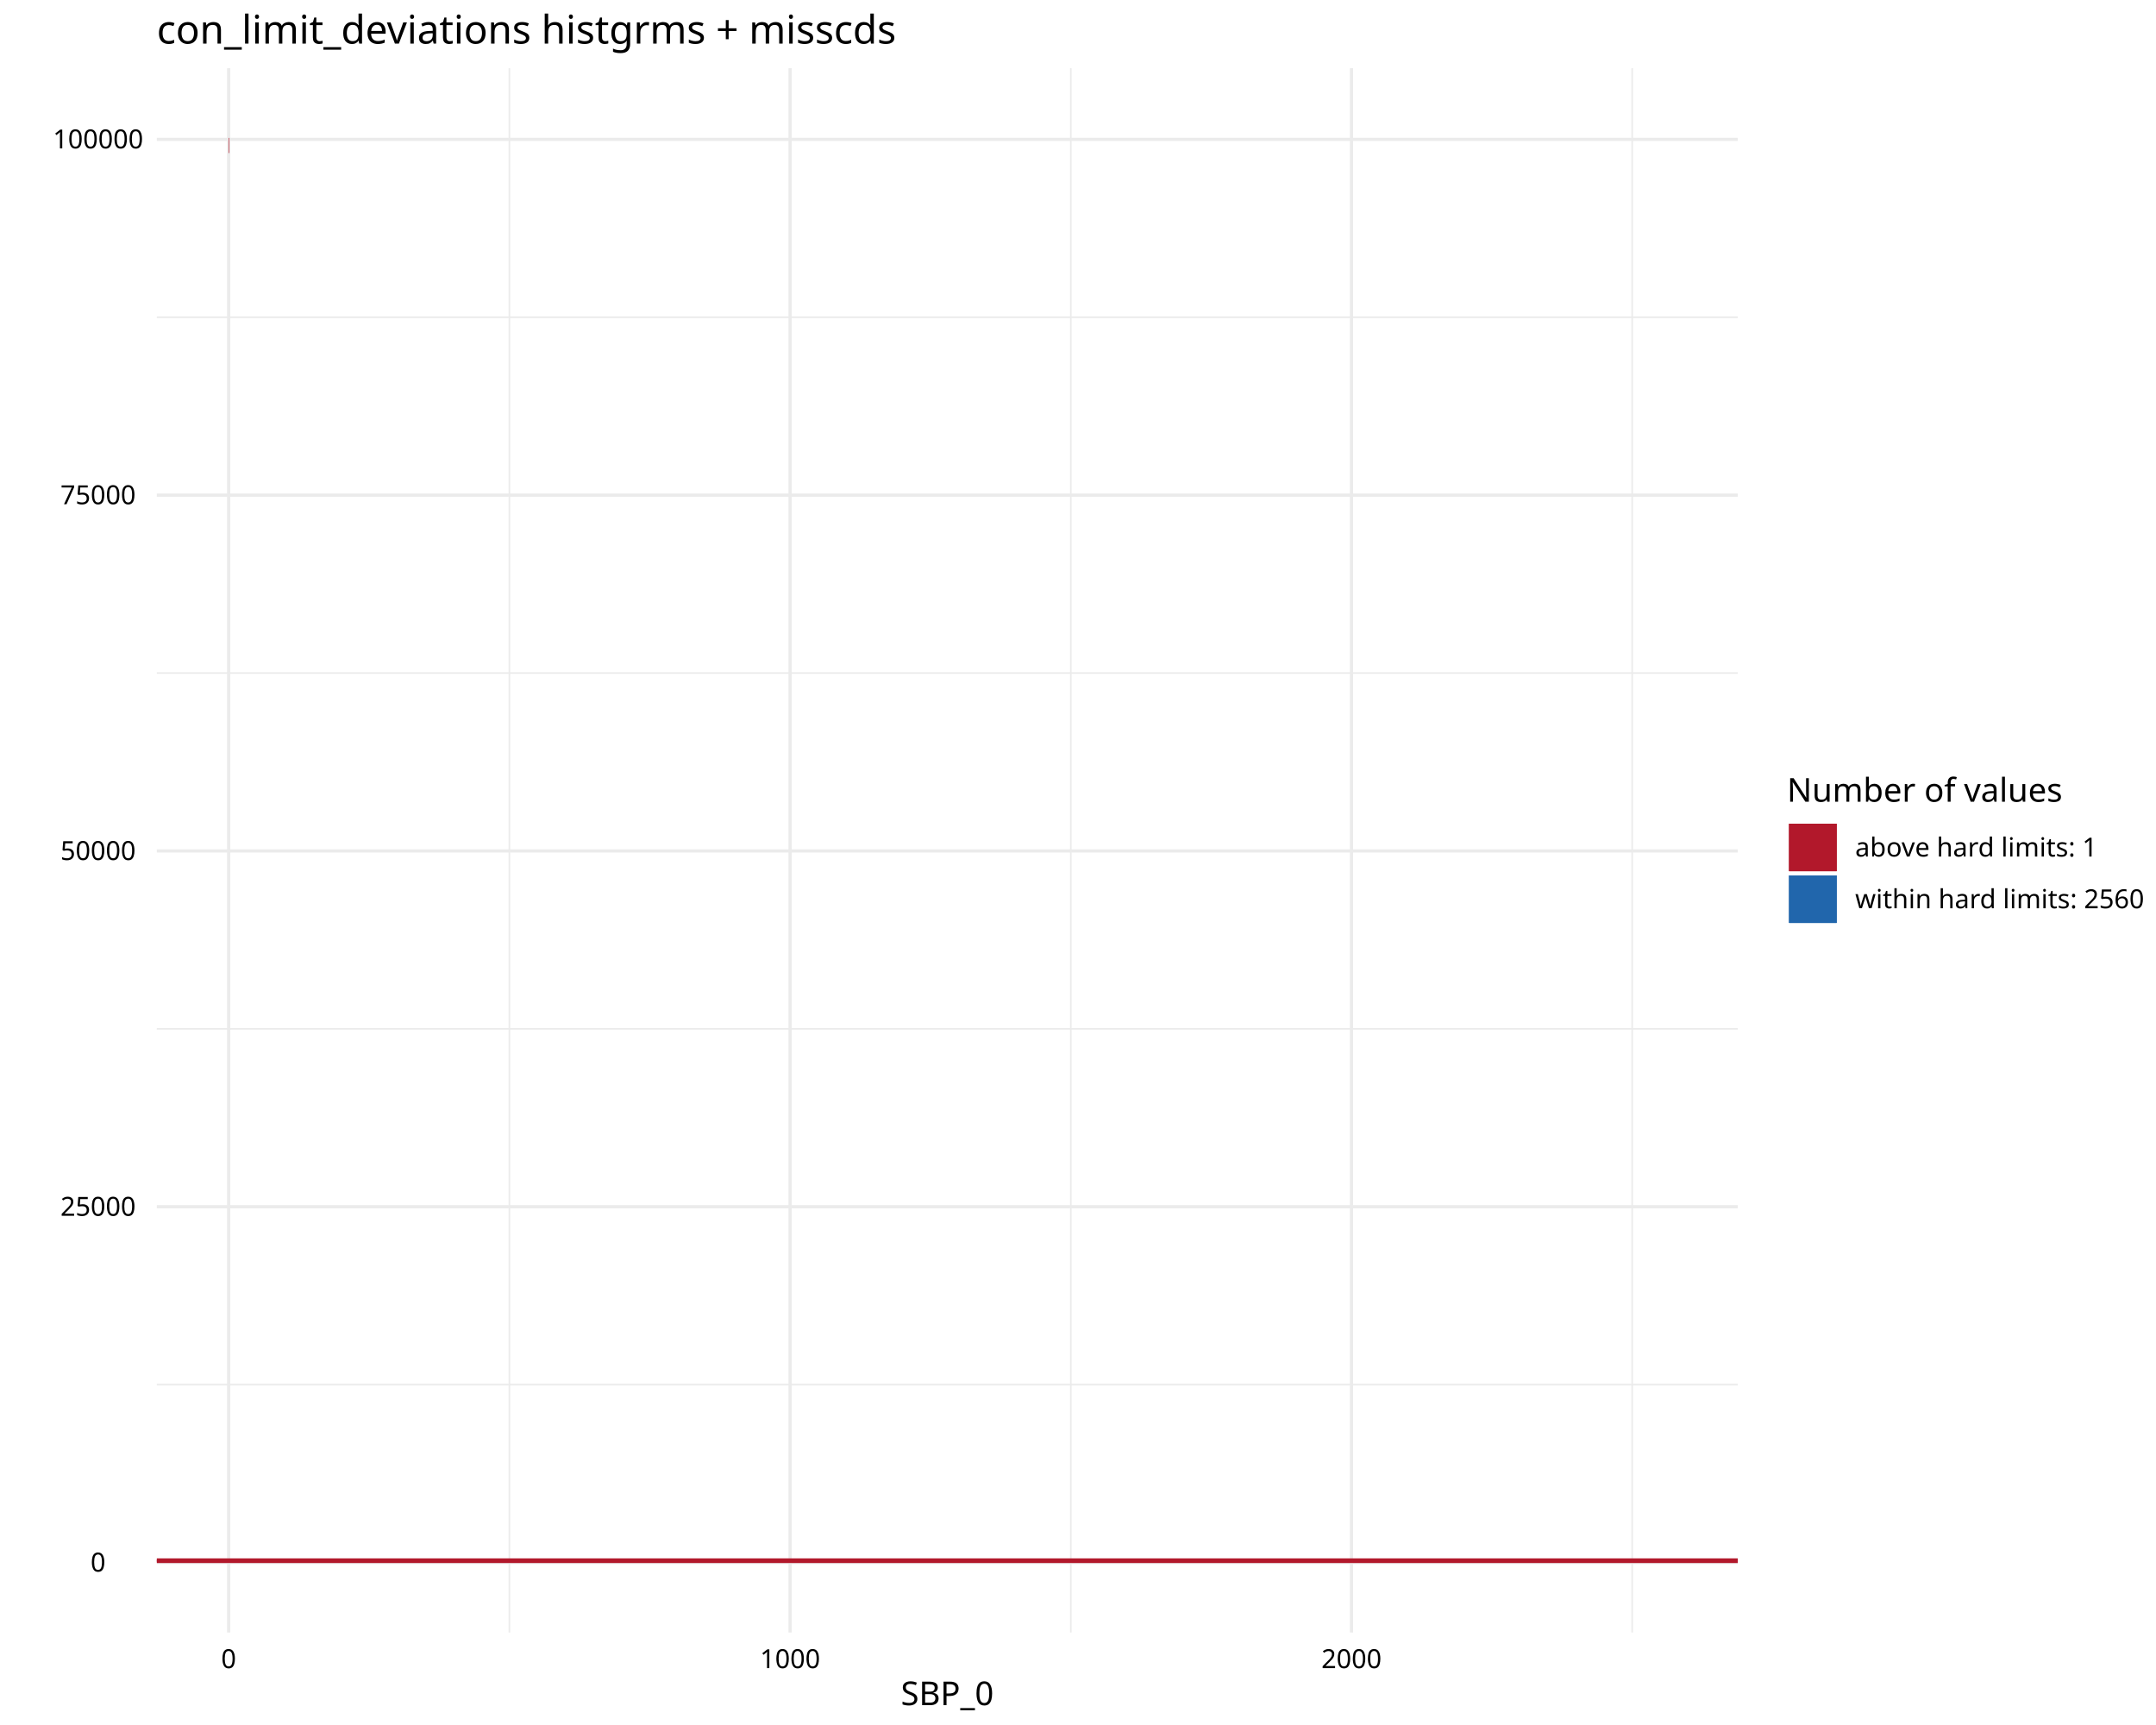
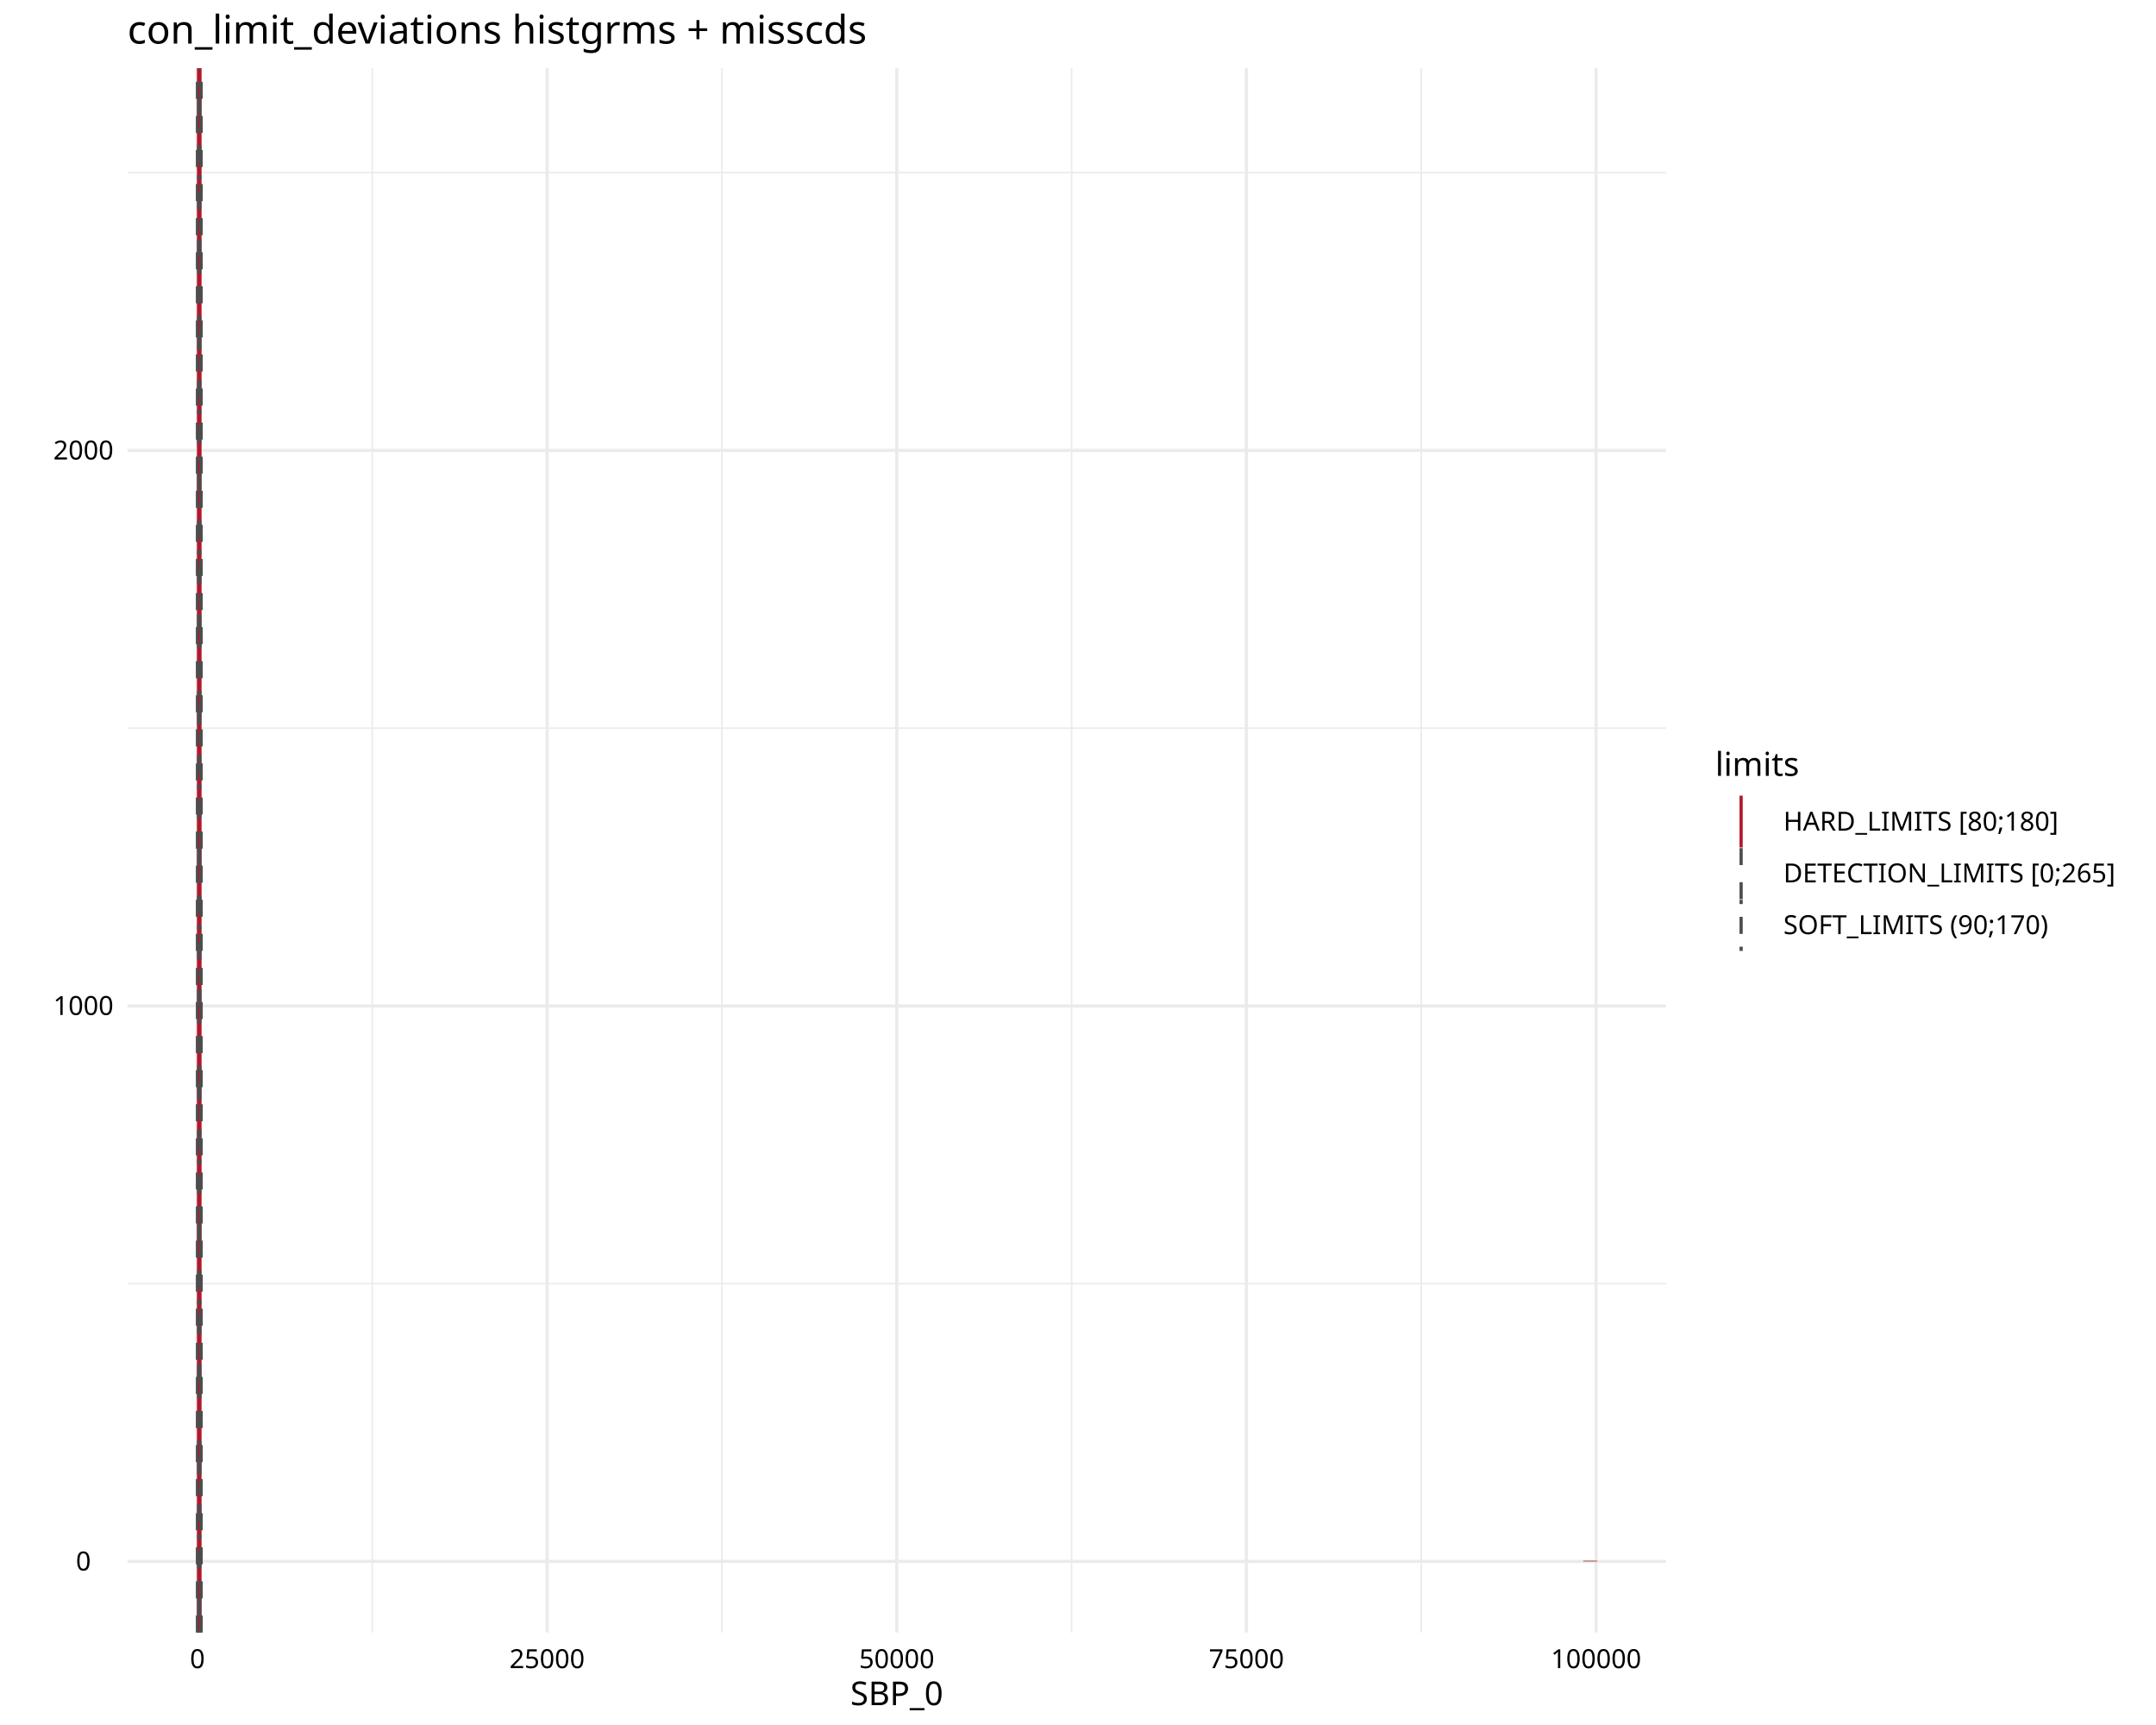
<svg xmlns="http://www.w3.org/2000/svg" class="svglite" data-engine-version="2.0" width="720.00pt" height="576.00pt" viewBox="0 0 720.00 576.00">
  <defs>
    <style type="text/css">
    .svglite line, .svglite polyline, .svglite polygon, .svglite path, .svglite rect, .svglite circle {
      fill: none;
      stroke: #000000;
      stroke-linecap: round;
      stroke-linejoin: round;
      stroke-miterlimit: 10.00;
    }
  </style>
  </defs>
  <rect width="100%" height="100%" style="stroke: none; fill: #FFFFFF;" />
  <defs>
    <clipPath id="cpMC4wMHw3MjAuMDB8MC4wMHw1NzYuMDA=">
      <rect x="0.00" y="0.00" width="720.00" height="576.00" />
    </clipPath>
  </defs>
  <g clip-path="url(#cpMC4wMHw3MjAuMDB8MC4wMHw1NzYuMDA=)">
</g>
  <defs>
-     <clipPath id="cpNTIuMzd8NTgwLjMzfDIyLjc4fDU0NS4xMQ==">
-       <rect x="52.37" y="22.78" width="527.96" height="522.33" />
+     <clipPath id="cpNDIuNTh8NTU2LjM3fDIyLjc4fDU0NS4xMQ==">
+       <rect x="42.58" y="22.78" width="513.79" height="522.33" />
    </clipPath>
  </defs>
-   <g clip-path="url(#cpNTIuMzd8NTgwLjMzfDIyLjc4fDU0NS4xMQ==)">
-     <polyline points="52.37,462.35 580.33,462.35 " style="stroke-width: 0.53; stroke: #EBEBEB; stroke-linecap: butt;" />
-     <polyline points="52.37,343.54 580.33,343.54 " style="stroke-width: 0.53; stroke: #EBEBEB; stroke-linecap: butt;" />
-     <polyline points="52.37,224.73 580.33,224.73 " style="stroke-width: 0.53; stroke: #EBEBEB; stroke-linecap: butt;" />
-     <polyline points="52.37,105.93 580.33,105.93 " style="stroke-width: 0.53; stroke: #EBEBEB; stroke-linecap: butt;" />
-     <polyline points="170.11,545.11 170.11,22.78 " style="stroke-width: 0.53; stroke: #EBEBEB; stroke-linecap: butt;" />
-     <polyline points="357.60,545.11 357.60,22.78 " style="stroke-width: 0.53; stroke: #EBEBEB; stroke-linecap: butt;" />
-     <polyline points="545.08,545.11 545.08,22.78 " style="stroke-width: 0.53; stroke: #EBEBEB; stroke-linecap: butt;" />
-     <polyline points="52.37,521.75 580.33,521.75 " style="stroke-width: 1.07; stroke: #EBEBEB; stroke-linecap: butt;" />
-     <polyline points="52.37,402.94 580.33,402.94 " style="stroke-width: 1.07; stroke: #EBEBEB; stroke-linecap: butt;" />
-     <polyline points="52.37,284.14 580.33,284.14 " style="stroke-width: 1.07; stroke: #EBEBEB; stroke-linecap: butt;" />
-     <polyline points="52.37,165.33 580.33,165.33 " style="stroke-width: 1.07; stroke: #EBEBEB; stroke-linecap: butt;" />
-     <polyline points="52.37,46.53 580.33,46.53 " style="stroke-width: 1.07; stroke: #EBEBEB; stroke-linecap: butt;" />
-     <polyline points="76.37,545.11 76.37,22.78 " style="stroke-width: 1.07; stroke: #EBEBEB; stroke-linecap: butt;" />
-     <polyline points="263.86,545.11 263.86,22.78 " style="stroke-width: 1.07; stroke: #EBEBEB; stroke-linecap: butt;" />
-     <polyline points="451.34,545.11 451.34,22.78 " style="stroke-width: 1.07; stroke: #EBEBEB; stroke-linecap: butt;" />
-     <rect x="76.37" y="520.90" width="479.96" height="0.48" style="stroke-width: 1.07; stroke: none; stroke-linecap: butt; stroke-linejoin: miter; fill: #2166AC;" />
-     <rect x="76.37" y="515.84" width="0.00" height="5.05" style="stroke-width: 1.07; stroke: none; stroke-linecap: butt; stroke-linejoin: miter; fill: #B2182B;" />
-     <rect x="76.37" y="510.79" width="0.00" height="5.05" style="stroke-width: 1.07; stroke: none; stroke-linecap: butt; stroke-linejoin: miter; fill: #B2182B;" />
-     <rect x="76.37" y="505.74" width="0.00" height="5.05" style="stroke-width: 1.07; stroke: none; stroke-linecap: butt; stroke-linejoin: miter; fill: #B2182B;" />
-     <rect x="76.37" y="500.69" width="0.00" height="5.05" style="stroke-width: 1.07; stroke: none; stroke-linecap: butt; stroke-linejoin: miter; fill: #B2182B;" />
-     <rect x="76.37" y="495.64" width="0.00" height="5.05" style="stroke-width: 1.07; stroke: none; stroke-linecap: butt; stroke-linejoin: miter; fill: #B2182B;" />
-     <rect x="76.37" y="490.59" width="0.00" height="5.05" style="stroke-width: 1.07; stroke: none; stroke-linecap: butt; stroke-linejoin: miter; fill: #B2182B;" />
-     <rect x="76.37" y="485.53" width="0.00" height="5.05" style="stroke-width: 1.07; stroke: none; stroke-linecap: butt; stroke-linejoin: miter; fill: #B2182B;" />
-     <rect x="76.37" y="480.48" width="0.00" height="5.05" style="stroke-width: 1.07; stroke: none; stroke-linecap: butt; stroke-linejoin: miter; fill: #B2182B;" />
-     <rect x="76.37" y="475.43" width="0.00" height="5.05" style="stroke-width: 1.07; stroke: none; stroke-linecap: butt; stroke-linejoin: miter; fill: #B2182B;" />
-     <rect x="76.37" y="470.38" width="0.00" height="5.05" style="stroke-width: 1.07; stroke: none; stroke-linecap: butt; stroke-linejoin: miter; fill: #B2182B;" />
-     <rect x="76.37" y="465.33" width="0.00" height="5.05" style="stroke-width: 1.07; stroke: none; stroke-linecap: butt; stroke-linejoin: miter; fill: #B2182B;" />
-     <rect x="76.37" y="460.28" width="0.00" height="5.05" style="stroke-width: 1.07; stroke: none; stroke-linecap: butt; stroke-linejoin: miter; fill: #B2182B;" />
-     <rect x="76.37" y="455.23" width="0.00" height="5.05" style="stroke-width: 1.07; stroke: none; stroke-linecap: butt; stroke-linejoin: miter; fill: #B2182B;" />
-     <rect x="76.37" y="450.17" width="0.00" height="5.05" style="stroke-width: 1.07; stroke: none; stroke-linecap: butt; stroke-linejoin: miter; fill: #B2182B;" />
-     <rect x="76.37" y="445.12" width="0.00" height="5.05" style="stroke-width: 1.07; stroke: none; stroke-linecap: butt; stroke-linejoin: miter; fill: #B2182B;" />
-     <rect x="76.37" y="440.07" width="0.00" height="5.05" style="stroke-width: 1.07; stroke: none; stroke-linecap: butt; stroke-linejoin: miter; fill: #B2182B;" />
-     <rect x="76.37" y="435.02" width="0.00" height="5.05" style="stroke-width: 1.07; stroke: none; stroke-linecap: butt; stroke-linejoin: miter; fill: #B2182B;" />
-     <rect x="76.37" y="429.97" width="0.00" height="5.05" style="stroke-width: 1.07; stroke: none; stroke-linecap: butt; stroke-linejoin: miter; fill: #B2182B;" />
-     <rect x="76.37" y="424.92" width="0.00" height="5.05" style="stroke-width: 1.07; stroke: none; stroke-linecap: butt; stroke-linejoin: miter; fill: #B2182B;" />
-     <rect x="76.37" y="419.86" width="0.00" height="5.05" style="stroke-width: 1.07; stroke: none; stroke-linecap: butt; stroke-linejoin: miter; fill: #B2182B;" />
-     <rect x="76.37" y="414.81" width="0.00" height="5.05" style="stroke-width: 1.07; stroke: none; stroke-linecap: butt; stroke-linejoin: miter; fill: #B2182B;" />
-     <rect x="76.37" y="409.76" width="0.00" height="5.05" style="stroke-width: 1.07; stroke: none; stroke-linecap: butt; stroke-linejoin: miter; fill: #B2182B;" />
-     <rect x="76.37" y="404.71" width="0.00" height="5.05" style="stroke-width: 1.07; stroke: none; stroke-linecap: butt; stroke-linejoin: miter; fill: #B2182B;" />
-     <rect x="76.37" y="399.66" width="0.00" height="5.05" style="stroke-width: 1.07; stroke: none; stroke-linecap: butt; stroke-linejoin: miter; fill: #B2182B;" />
-     <rect x="76.37" y="394.61" width="0.00" height="5.05" style="stroke-width: 1.07; stroke: none; stroke-linecap: butt; stroke-linejoin: miter; fill: #B2182B;" />
-     <rect x="76.37" y="389.56" width="0.00" height="5.05" style="stroke-width: 1.07; stroke: none; stroke-linecap: butt; stroke-linejoin: miter; fill: #B2182B;" />
-     <rect x="76.37" y="384.50" width="0.00" height="5.05" style="stroke-width: 1.07; stroke: none; stroke-linecap: butt; stroke-linejoin: miter; fill: #B2182B;" />
-     <rect x="76.37" y="379.45" width="0.00" height="5.05" style="stroke-width: 1.07; stroke: none; stroke-linecap: butt; stroke-linejoin: miter; fill: #B2182B;" />
-     <rect x="76.37" y="374.40" width="0.00" height="5.05" style="stroke-width: 1.07; stroke: none; stroke-linecap: butt; stroke-linejoin: miter; fill: #B2182B;" />
-     <rect x="76.37" y="369.35" width="0.00" height="5.05" style="stroke-width: 1.07; stroke: none; stroke-linecap: butt; stroke-linejoin: miter; fill: #B2182B;" />
-     <rect x="76.37" y="364.30" width="0.00" height="5.05" style="stroke-width: 1.07; stroke: none; stroke-linecap: butt; stroke-linejoin: miter; fill: #B2182B;" />
-     <rect x="76.37" y="359.25" width="0.00" height="5.05" style="stroke-width: 1.07; stroke: none; stroke-linecap: butt; stroke-linejoin: miter; fill: #B2182B;" />
-     <rect x="76.37" y="354.19" width="0.00" height="5.05" style="stroke-width: 1.07; stroke: none; stroke-linecap: butt; stroke-linejoin: miter; fill: #B2182B;" />
-     <rect x="76.37" y="349.14" width="0.00" height="5.05" style="stroke-width: 1.07; stroke: none; stroke-linecap: butt; stroke-linejoin: miter; fill: #B2182B;" />
-     <rect x="76.37" y="344.09" width="0.00" height="5.05" style="stroke-width: 1.07; stroke: none; stroke-linecap: butt; stroke-linejoin: miter; fill: #B2182B;" />
-     <rect x="76.37" y="339.04" width="0.00" height="5.05" style="stroke-width: 1.07; stroke: none; stroke-linecap: butt; stroke-linejoin: miter; fill: #B2182B;" />
-     <rect x="76.37" y="333.99" width="0.00" height="5.05" style="stroke-width: 1.07; stroke: none; stroke-linecap: butt; stroke-linejoin: miter; fill: #B2182B;" />
-     <rect x="76.37" y="328.94" width="0.00" height="5.05" style="stroke-width: 1.07; stroke: none; stroke-linecap: butt; stroke-linejoin: miter; fill: #B2182B;" />
-     <rect x="76.37" y="323.89" width="0.00" height="5.05" style="stroke-width: 1.07; stroke: none; stroke-linecap: butt; stroke-linejoin: miter; fill: #B2182B;" />
-     <rect x="76.37" y="318.83" width="0.00" height="5.05" style="stroke-width: 1.07; stroke: none; stroke-linecap: butt; stroke-linejoin: miter; fill: #B2182B;" />
-     <rect x="76.37" y="313.78" width="0.00" height="5.05" style="stroke-width: 1.07; stroke: none; stroke-linecap: butt; stroke-linejoin: miter; fill: #B2182B;" />
-     <rect x="76.37" y="308.73" width="0.00" height="5.05" style="stroke-width: 1.07; stroke: none; stroke-linecap: butt; stroke-linejoin: miter; fill: #B2182B;" />
-     <rect x="76.37" y="303.68" width="0.00" height="5.05" style="stroke-width: 1.07; stroke: none; stroke-linecap: butt; stroke-linejoin: miter; fill: #B2182B;" />
-     <rect x="76.37" y="298.63" width="0.00" height="5.05" style="stroke-width: 1.07; stroke: none; stroke-linecap: butt; stroke-linejoin: miter; fill: #B2182B;" />
-     <rect x="76.37" y="293.58" width="0.00" height="5.05" style="stroke-width: 1.07; stroke: none; stroke-linecap: butt; stroke-linejoin: miter; fill: #B2182B;" />
-     <rect x="76.37" y="288.52" width="0.00" height="5.05" style="stroke-width: 1.07; stroke: none; stroke-linecap: butt; stroke-linejoin: miter; fill: #B2182B;" />
-     <rect x="76.37" y="283.47" width="0.00" height="5.05" style="stroke-width: 1.07; stroke: none; stroke-linecap: butt; stroke-linejoin: miter; fill: #B2182B;" />
-     <rect x="76.37" y="278.42" width="0.00" height="5.05" style="stroke-width: 1.07; stroke: none; stroke-linecap: butt; stroke-linejoin: miter; fill: #B2182B;" />
-     <rect x="76.37" y="273.37" width="0.00" height="5.05" style="stroke-width: 1.07; stroke: none; stroke-linecap: butt; stroke-linejoin: miter; fill: #B2182B;" />
-     <rect x="76.37" y="268.32" width="0.00" height="5.05" style="stroke-width: 1.07; stroke: none; stroke-linecap: butt; stroke-linejoin: miter; fill: #B2182B;" />
-     <rect x="76.37" y="263.27" width="0.00" height="5.05" style="stroke-width: 1.07; stroke: none; stroke-linecap: butt; stroke-linejoin: miter; fill: #B2182B;" />
-     <rect x="76.37" y="258.22" width="0.00" height="5.05" style="stroke-width: 1.07; stroke: none; stroke-linecap: butt; stroke-linejoin: miter; fill: #B2182B;" />
-     <rect x="76.37" y="253.16" width="0.00" height="5.05" style="stroke-width: 1.07; stroke: none; stroke-linecap: butt; stroke-linejoin: miter; fill: #B2182B;" />
-     <rect x="76.37" y="248.11" width="0.00" height="5.05" style="stroke-width: 1.07; stroke: none; stroke-linecap: butt; stroke-linejoin: miter; fill: #B2182B;" />
-     <rect x="76.37" y="243.06" width="0.00" height="5.05" style="stroke-width: 1.07; stroke: none; stroke-linecap: butt; stroke-linejoin: miter; fill: #B2182B;" />
-     <rect x="76.37" y="238.01" width="0.00" height="5.05" style="stroke-width: 1.07; stroke: none; stroke-linecap: butt; stroke-linejoin: miter; fill: #B2182B;" />
-     <rect x="76.37" y="232.96" width="0.00" height="5.05" style="stroke-width: 1.07; stroke: none; stroke-linecap: butt; stroke-linejoin: miter; fill: #B2182B;" />
-     <rect x="76.37" y="227.91" width="0.00" height="5.05" style="stroke-width: 1.07; stroke: none; stroke-linecap: butt; stroke-linejoin: miter; fill: #B2182B;" />
-     <rect x="76.37" y="222.85" width="0.00" height="5.05" style="stroke-width: 1.07; stroke: none; stroke-linecap: butt; stroke-linejoin: miter; fill: #B2182B;" />
-     <rect x="76.37" y="217.80" width="0.00" height="5.05" style="stroke-width: 1.07; stroke: none; stroke-linecap: butt; stroke-linejoin: miter; fill: #B2182B;" />
-     <rect x="76.37" y="212.75" width="0.00" height="5.05" style="stroke-width: 1.07; stroke: none; stroke-linecap: butt; stroke-linejoin: miter; fill: #B2182B;" />
-     <rect x="76.37" y="207.70" width="0.00" height="5.05" style="stroke-width: 1.07; stroke: none; stroke-linecap: butt; stroke-linejoin: miter; fill: #B2182B;" />
-     <rect x="76.37" y="202.65" width="0.00" height="5.05" style="stroke-width: 1.07; stroke: none; stroke-linecap: butt; stroke-linejoin: miter; fill: #B2182B;" />
-     <rect x="76.37" y="197.60" width="0.00" height="5.05" style="stroke-width: 1.07; stroke: none; stroke-linecap: butt; stroke-linejoin: miter; fill: #B2182B;" />
-     <rect x="76.37" y="192.55" width="0.00" height="5.05" style="stroke-width: 1.07; stroke: none; stroke-linecap: butt; stroke-linejoin: miter; fill: #B2182B;" />
-     <rect x="76.37" y="187.49" width="0.00" height="5.05" style="stroke-width: 1.07; stroke: none; stroke-linecap: butt; stroke-linejoin: miter; fill: #B2182B;" />
-     <rect x="76.37" y="182.44" width="0.00" height="5.05" style="stroke-width: 1.07; stroke: none; stroke-linecap: butt; stroke-linejoin: miter; fill: #B2182B;" />
-     <rect x="76.37" y="177.39" width="0.00" height="5.05" style="stroke-width: 1.07; stroke: none; stroke-linecap: butt; stroke-linejoin: miter; fill: #B2182B;" />
-     <rect x="76.37" y="172.34" width="0.00" height="5.05" style="stroke-width: 1.07; stroke: none; stroke-linecap: butt; stroke-linejoin: miter; fill: #B2182B;" />
-     <rect x="76.37" y="167.29" width="0.00" height="5.05" style="stroke-width: 1.07; stroke: none; stroke-linecap: butt; stroke-linejoin: miter; fill: #B2182B;" />
-     <rect x="76.37" y="162.24" width="0.00" height="5.05" style="stroke-width: 1.07; stroke: none; stroke-linecap: butt; stroke-linejoin: miter; fill: #B2182B;" />
-     <rect x="76.37" y="157.18" width="0.00" height="5.05" style="stroke-width: 1.07; stroke: none; stroke-linecap: butt; stroke-linejoin: miter; fill: #B2182B;" />
-     <rect x="76.37" y="152.13" width="0.00" height="5.05" style="stroke-width: 1.07; stroke: none; stroke-linecap: butt; stroke-linejoin: miter; fill: #B2182B;" />
-     <rect x="76.37" y="147.08" width="0.00" height="5.05" style="stroke-width: 1.07; stroke: none; stroke-linecap: butt; stroke-linejoin: miter; fill: #B2182B;" />
-     <rect x="76.37" y="142.03" width="0.00" height="5.05" style="stroke-width: 1.07; stroke: none; stroke-linecap: butt; stroke-linejoin: miter; fill: #B2182B;" />
-     <rect x="76.37" y="136.98" width="0.00" height="5.05" style="stroke-width: 1.07; stroke: none; stroke-linecap: butt; stroke-linejoin: miter; fill: #B2182B;" />
-     <rect x="76.37" y="131.93" width="0.00" height="5.05" style="stroke-width: 1.07; stroke: none; stroke-linecap: butt; stroke-linejoin: miter; fill: #B2182B;" />
-     <rect x="76.37" y="126.88" width="0.00" height="5.05" style="stroke-width: 1.07; stroke: none; stroke-linecap: butt; stroke-linejoin: miter; fill: #B2182B;" />
-     <rect x="76.37" y="121.82" width="0.00" height="5.05" style="stroke-width: 1.07; stroke: none; stroke-linecap: butt; stroke-linejoin: miter; fill: #B2182B;" />
-     <rect x="76.37" y="116.77" width="0.00" height="5.05" style="stroke-width: 1.07; stroke: none; stroke-linecap: butt; stroke-linejoin: miter; fill: #B2182B;" />
-     <rect x="76.37" y="111.72" width="0.00" height="5.05" style="stroke-width: 1.07; stroke: none; stroke-linecap: butt; stroke-linejoin: miter; fill: #B2182B;" />
-     <rect x="76.37" y="106.67" width="0.00" height="5.05" style="stroke-width: 1.07; stroke: none; stroke-linecap: butt; stroke-linejoin: miter; fill: #B2182B;" />
-     <rect x="76.37" y="101.62" width="0.00" height="5.05" style="stroke-width: 1.07; stroke: none; stroke-linecap: butt; stroke-linejoin: miter; fill: #B2182B;" />
-     <rect x="76.37" y="96.57" width="0.00" height="5.05" style="stroke-width: 1.07; stroke: none; stroke-linecap: butt; stroke-linejoin: miter; fill: #B2182B;" />
-     <rect x="76.37" y="91.51" width="0.00" height="5.05" style="stroke-width: 1.07; stroke: none; stroke-linecap: butt; stroke-linejoin: miter; fill: #B2182B;" />
-     <rect x="76.37" y="86.46" width="0.00" height="5.05" style="stroke-width: 1.07; stroke: none; stroke-linecap: butt; stroke-linejoin: miter; fill: #B2182B;" />
-     <rect x="76.37" y="81.41" width="0.00" height="5.05" style="stroke-width: 1.07; stroke: none; stroke-linecap: butt; stroke-linejoin: miter; fill: #B2182B;" />
-     <rect x="76.37" y="76.36" width="0.00" height="5.05" style="stroke-width: 1.07; stroke: none; stroke-linecap: butt; stroke-linejoin: miter; fill: #B2182B;" />
-     <rect x="76.37" y="71.31" width="0.00" height="5.05" style="stroke-width: 1.07; stroke: none; stroke-linecap: butt; stroke-linejoin: miter; fill: #B2182B;" />
-     <rect x="76.37" y="66.26" width="0.00" height="5.05" style="stroke-width: 1.07; stroke: none; stroke-linecap: butt; stroke-linejoin: miter; fill: #B2182B;" />
-     <rect x="76.37" y="61.21" width="0.00" height="5.05" style="stroke-width: 1.07; stroke: none; stroke-linecap: butt; stroke-linejoin: miter; fill: #B2182B;" />
-     <rect x="76.37" y="56.15" width="0.00" height="5.05" style="stroke-width: 1.07; stroke: none; stroke-linecap: butt; stroke-linejoin: miter; fill: #B2182B;" />
-     <rect x="76.37" y="51.10" width="0.00" height="5.05" style="stroke-width: 1.07; stroke: none; stroke-linecap: butt; stroke-linejoin: miter; fill: #B2182B;" />
-     <rect x="76.37" y="46.05" width="0.19" height="5.05" style="stroke-width: 1.07; stroke: none; stroke-linecap: butt; stroke-linejoin: miter; fill: #B2182B;" />
-     <line x1="52.37" y1="521.37" x2="580.33" y2="521.37" style="stroke-width: 1.07; stroke: #B2182B; stroke-linecap: butt;" />
-     <line x1="52.37" y1="520.90" x2="580.33" y2="520.90" style="stroke-width: 1.07; stroke: #B2182B; stroke-linecap: butt;" />
+   <g clip-path="url(#cpNDIuNTh8NTU2LjM3fDIyLjc4fDU0NS4xMQ==)">
+     <polyline points="42.58,428.63 556.37,428.63 " style="stroke-width: 0.53; stroke: #EBEBEB; stroke-linecap: butt;" />
+     <polyline points="42.58,243.14 556.37,243.14 " style="stroke-width: 0.53; stroke: #EBEBEB; stroke-linecap: butt;" />
+     <polyline points="42.58,57.65 556.37,57.65 " style="stroke-width: 0.53; stroke: #EBEBEB; stroke-linecap: butt;" />
+     <polyline points="124.32,545.11 124.32,22.78 " style="stroke-width: 0.53; stroke: #EBEBEB; stroke-linecap: butt;" />
+     <polyline points="241.09,545.11 241.09,22.78 " style="stroke-width: 0.53; stroke: #EBEBEB; stroke-linecap: butt;" />
+     <polyline points="357.86,545.11 357.86,22.78 " style="stroke-width: 0.53; stroke: #EBEBEB; stroke-linecap: butt;" />
+     <polyline points="474.63,545.11 474.63,22.78 " style="stroke-width: 0.53; stroke: #EBEBEB; stroke-linecap: butt;" />
+     <polyline points="42.58,521.37 556.37,521.37 " style="stroke-width: 1.07; stroke: #EBEBEB; stroke-linecap: butt;" />
+     <polyline points="42.58,335.88 556.37,335.88 " style="stroke-width: 1.07; stroke: #EBEBEB; stroke-linecap: butt;" />
+     <polyline points="42.58,150.40 556.37,150.40 " style="stroke-width: 1.07; stroke: #EBEBEB; stroke-linecap: butt;" />
+     <polyline points="65.94,545.11 65.94,22.78 " style="stroke-width: 1.07; stroke: #EBEBEB; stroke-linecap: butt;" />
+     <polyline points="182.71,545.11 182.71,22.78 " style="stroke-width: 1.07; stroke: #EBEBEB; stroke-linecap: butt;" />
+     <polyline points="299.48,545.11 299.48,22.78 " style="stroke-width: 1.07; stroke: #EBEBEB; stroke-linecap: butt;" />
+     <polyline points="416.25,545.11 416.25,22.78 " style="stroke-width: 1.07; stroke: #EBEBEB; stroke-linecap: butt;" />
+     <polyline points="533.02,545.11 533.02,22.78 " style="stroke-width: 1.07; stroke: #EBEBEB; stroke-linecap: butt;" />
+     <rect x="66.36" y="46.53" width="0.37" height="474.84" style="stroke-width: 1.07; stroke: none; stroke-linecap: butt; stroke-linejoin: miter; fill: #2166AC;" />
+     <rect x="66.78" y="521.37" width="4.67" height="0.00" style="stroke-width: 1.07; stroke: none; stroke-linecap: butt; stroke-linejoin: miter; fill: #7F0000;" />
+     <rect x="71.44" y="521.37" width="4.67" height="0.00" style="stroke-width: 1.07; stroke: none; stroke-linecap: butt; stroke-linejoin: miter; fill: #7F0000;" />
+     <rect x="76.11" y="521.37" width="4.67" height="0.00" style="stroke-width: 1.07; stroke: none; stroke-linecap: butt; stroke-linejoin: miter; fill: #7F0000;" />
+     <rect x="80.78" y="521.37" width="4.67" height="0.00" style="stroke-width: 1.07; stroke: none; stroke-linecap: butt; stroke-linejoin: miter; fill: #7F0000;" />
+     <rect x="85.44" y="521.37" width="4.67" height="0.00" style="stroke-width: 1.07; stroke: none; stroke-linecap: butt; stroke-linejoin: miter; fill: #7F0000;" />
+     <rect x="90.11" y="521.37" width="4.67" height="0.00" style="stroke-width: 1.07; stroke: none; stroke-linecap: butt; stroke-linejoin: miter; fill: #7F0000;" />
+     <rect x="94.78" y="521.37" width="4.67" height="0.00" style="stroke-width: 1.07; stroke: none; stroke-linecap: butt; stroke-linejoin: miter; fill: #7F0000;" />
+     <rect x="99.44" y="521.37" width="4.67" height="0.00" style="stroke-width: 1.07; stroke: none; stroke-linecap: butt; stroke-linejoin: miter; fill: #7F0000;" />
+     <rect x="104.11" y="521.37" width="4.67" height="0.00" style="stroke-width: 1.07; stroke: none; stroke-linecap: butt; stroke-linejoin: miter; fill: #7F0000;" />
+     <rect x="108.77" y="521.37" width="4.67" height="0.00" style="stroke-width: 1.07; stroke: none; stroke-linecap: butt; stroke-linejoin: miter; fill: #7F0000;" />
+     <rect x="113.44" y="521.37" width="4.67" height="0.00" style="stroke-width: 1.07; stroke: none; stroke-linecap: butt; stroke-linejoin: miter; fill: #7F0000;" />
+     <rect x="118.11" y="521.37" width="4.67" height="0.00" style="stroke-width: 1.07; stroke: none; stroke-linecap: butt; stroke-linejoin: miter; fill: #7F0000;" />
+     <rect x="122.77" y="521.37" width="4.67" height="0.00" style="stroke-width: 1.07; stroke: none; stroke-linecap: butt; stroke-linejoin: miter; fill: #7F0000;" />
+     <rect x="127.44" y="521.37" width="4.67" height="0.00" style="stroke-width: 1.07; stroke: none; stroke-linecap: butt; stroke-linejoin: miter; fill: #7F0000;" />
+     <rect x="132.11" y="521.37" width="4.67" height="0.00" style="stroke-width: 1.07; stroke: none; stroke-linecap: butt; stroke-linejoin: miter; fill: #7F0000;" />
+     <rect x="136.77" y="521.37" width="4.67" height="0.00" style="stroke-width: 1.07; stroke: none; stroke-linecap: butt; stroke-linejoin: miter; fill: #7F0000;" />
+     <rect x="141.44" y="521.37" width="4.67" height="0.00" style="stroke-width: 1.07; stroke: none; stroke-linecap: butt; stroke-linejoin: miter; fill: #7F0000;" />
+     <rect x="146.10" y="521.37" width="4.67" height="0.00" style="stroke-width: 1.07; stroke: none; stroke-linecap: butt; stroke-linejoin: miter; fill: #7F0000;" />
+     <rect x="150.77" y="521.37" width="4.67" height="0.00" style="stroke-width: 1.07; stroke: none; stroke-linecap: butt; stroke-linejoin: miter; fill: #7F0000;" />
+     <rect x="155.44" y="521.37" width="4.67" height="0.00" style="stroke-width: 1.07; stroke: none; stroke-linecap: butt; stroke-linejoin: miter; fill: #7F0000;" />
+     <rect x="160.10" y="521.37" width="4.67" height="0.00" style="stroke-width: 1.07; stroke: none; stroke-linecap: butt; stroke-linejoin: miter; fill: #7F0000;" />
+     <rect x="164.77" y="521.37" width="4.67" height="0.00" style="stroke-width: 1.07; stroke: none; stroke-linecap: butt; stroke-linejoin: miter; fill: #7F0000;" />
+     <rect x="169.44" y="521.37" width="4.67" height="0.00" style="stroke-width: 1.07; stroke: none; stroke-linecap: butt; stroke-linejoin: miter; fill: #7F0000;" />
+     <rect x="174.10" y="521.37" width="4.67" height="0.00" style="stroke-width: 1.07; stroke: none; stroke-linecap: butt; stroke-linejoin: miter; fill: #7F0000;" />
+     <rect x="178.77" y="521.37" width="4.67" height="0.00" style="stroke-width: 1.07; stroke: none; stroke-linecap: butt; stroke-linejoin: miter; fill: #7F0000;" />
+     <rect x="183.43" y="521.37" width="4.67" height="0.00" style="stroke-width: 1.07; stroke: none; stroke-linecap: butt; stroke-linejoin: miter; fill: #7F0000;" />
+     <rect x="188.10" y="521.37" width="4.67" height="0.00" style="stroke-width: 1.07; stroke: none; stroke-linecap: butt; stroke-linejoin: miter; fill: #7F0000;" />
+     <rect x="192.77" y="521.37" width="4.67" height="0.00" style="stroke-width: 1.07; stroke: none; stroke-linecap: butt; stroke-linejoin: miter; fill: #7F0000;" />
+     <rect x="197.43" y="521.37" width="4.67" height="0.00" style="stroke-width: 1.07; stroke: none; stroke-linecap: butt; stroke-linejoin: miter; fill: #7F0000;" />
+     <rect x="202.10" y="521.37" width="4.67" height="0.00" style="stroke-width: 1.07; stroke: none; stroke-linecap: butt; stroke-linejoin: miter; fill: #7F0000;" />
+     <rect x="206.77" y="521.37" width="4.67" height="0.00" style="stroke-width: 1.07; stroke: none; stroke-linecap: butt; stroke-linejoin: miter; fill: #7F0000;" />
+     <rect x="211.43" y="521.37" width="4.67" height="0.00" style="stroke-width: 1.07; stroke: none; stroke-linecap: butt; stroke-linejoin: miter; fill: #7F0000;" />
+     <rect x="216.10" y="521.37" width="4.67" height="0.00" style="stroke-width: 1.07; stroke: none; stroke-linecap: butt; stroke-linejoin: miter; fill: #7F0000;" />
+     <rect x="220.76" y="521.37" width="4.67" height="0.00" style="stroke-width: 1.07; stroke: none; stroke-linecap: butt; stroke-linejoin: miter; fill: #7F0000;" />
+     <rect x="225.43" y="521.37" width="4.67" height="0.00" style="stroke-width: 1.07; stroke: none; stroke-linecap: butt; stroke-linejoin: miter; fill: #7F0000;" />
+     <rect x="230.10" y="521.37" width="4.67" height="0.00" style="stroke-width: 1.07; stroke: none; stroke-linecap: butt; stroke-linejoin: miter; fill: #7F0000;" />
+     <rect x="234.76" y="521.37" width="4.67" height="0.00" style="stroke-width: 1.07; stroke: none; stroke-linecap: butt; stroke-linejoin: miter; fill: #7F0000;" />
+     <rect x="239.43" y="521.37" width="4.67" height="0.00" style="stroke-width: 1.07; stroke: none; stroke-linecap: butt; stroke-linejoin: miter; fill: #7F0000;" />
+     <rect x="244.10" y="521.37" width="4.67" height="0.00" style="stroke-width: 1.07; stroke: none; stroke-linecap: butt; stroke-linejoin: miter; fill: #7F0000;" />
+     <rect x="248.76" y="521.37" width="4.67" height="0.00" style="stroke-width: 1.07; stroke: none; stroke-linecap: butt; stroke-linejoin: miter; fill: #7F0000;" />
+     <rect x="253.43" y="521.37" width="4.67" height="0.00" style="stroke-width: 1.07; stroke: none; stroke-linecap: butt; stroke-linejoin: miter; fill: #7F0000;" />
+     <rect x="258.09" y="521.37" width="4.67" height="0.00" style="stroke-width: 1.07; stroke: none; stroke-linecap: butt; stroke-linejoin: miter; fill: #7F0000;" />
+     <rect x="262.76" y="521.37" width="4.67" height="0.00" style="stroke-width: 1.07; stroke: none; stroke-linecap: butt; stroke-linejoin: miter; fill: #7F0000;" />
+     <rect x="267.43" y="521.37" width="4.67" height="0.00" style="stroke-width: 1.07; stroke: none; stroke-linecap: butt; stroke-linejoin: miter; fill: #7F0000;" />
+     <rect x="272.09" y="521.37" width="4.67" height="0.00" style="stroke-width: 1.07; stroke: none; stroke-linecap: butt; stroke-linejoin: miter; fill: #7F0000;" />
+     <rect x="276.76" y="521.37" width="4.67" height="0.00" style="stroke-width: 1.07; stroke: none; stroke-linecap: butt; stroke-linejoin: miter; fill: #7F0000;" />
+     <rect x="281.43" y="521.37" width="4.67" height="0.00" style="stroke-width: 1.07; stroke: none; stroke-linecap: butt; stroke-linejoin: miter; fill: #7F0000;" />
+     <rect x="286.09" y="521.37" width="4.67" height="0.00" style="stroke-width: 1.07; stroke: none; stroke-linecap: butt; stroke-linejoin: miter; fill: #7F0000;" />
+     <rect x="290.76" y="521.37" width="4.67" height="0.00" style="stroke-width: 1.07; stroke: none; stroke-linecap: butt; stroke-linejoin: miter; fill: #7F0000;" />
+     <rect x="295.42" y="521.37" width="4.67" height="0.00" style="stroke-width: 1.07; stroke: none; stroke-linecap: butt; stroke-linejoin: miter; fill: #7F0000;" />
+     <rect x="300.09" y="521.37" width="4.67" height="0.00" style="stroke-width: 1.07; stroke: none; stroke-linecap: butt; stroke-linejoin: miter; fill: #7F0000;" />
+     <rect x="304.76" y="521.37" width="4.67" height="0.00" style="stroke-width: 1.07; stroke: none; stroke-linecap: butt; stroke-linejoin: miter; fill: #7F0000;" />
+     <rect x="309.42" y="521.37" width="4.67" height="0.00" style="stroke-width: 1.07; stroke: none; stroke-linecap: butt; stroke-linejoin: miter; fill: #7F0000;" />
+     <rect x="314.09" y="521.37" width="4.67" height="0.00" style="stroke-width: 1.07; stroke: none; stroke-linecap: butt; stroke-linejoin: miter; fill: #7F0000;" />
+     <rect x="318.76" y="521.37" width="4.67" height="0.00" style="stroke-width: 1.07; stroke: none; stroke-linecap: butt; stroke-linejoin: miter; fill: #7F0000;" />
+     <rect x="323.42" y="521.37" width="4.67" height="0.00" style="stroke-width: 1.07; stroke: none; stroke-linecap: butt; stroke-linejoin: miter; fill: #7F0000;" />
+     <rect x="328.09" y="521.37" width="4.67" height="0.00" style="stroke-width: 1.07; stroke: none; stroke-linecap: butt; stroke-linejoin: miter; fill: #7F0000;" />
+     <rect x="332.75" y="521.37" width="4.67" height="0.00" style="stroke-width: 1.07; stroke: none; stroke-linecap: butt; stroke-linejoin: miter; fill: #7F0000;" />
+     <rect x="337.42" y="521.37" width="4.67" height="0.00" style="stroke-width: 1.07; stroke: none; stroke-linecap: butt; stroke-linejoin: miter; fill: #7F0000;" />
+     <rect x="342.09" y="521.37" width="4.67" height="0.00" style="stroke-width: 1.07; stroke: none; stroke-linecap: butt; stroke-linejoin: miter; fill: #7F0000;" />
+     <rect x="346.75" y="521.37" width="4.67" height="0.00" style="stroke-width: 1.07; stroke: none; stroke-linecap: butt; stroke-linejoin: miter; fill: #7F0000;" />
+     <rect x="351.42" y="521.37" width="4.67" height="0.00" style="stroke-width: 1.07; stroke: none; stroke-linecap: butt; stroke-linejoin: miter; fill: #7F0000;" />
+     <rect x="356.09" y="521.37" width="4.67" height="0.00" style="stroke-width: 1.07; stroke: none; stroke-linecap: butt; stroke-linejoin: miter; fill: #7F0000;" />
+     <rect x="360.75" y="521.37" width="4.67" height="0.00" style="stroke-width: 1.07; stroke: none; stroke-linecap: butt; stroke-linejoin: miter; fill: #7F0000;" />
+     <rect x="365.42" y="521.37" width="4.67" height="0.00" style="stroke-width: 1.07; stroke: none; stroke-linecap: butt; stroke-linejoin: miter; fill: #7F0000;" />
+     <rect x="370.09" y="521.37" width="4.67" height="0.00" style="stroke-width: 1.07; stroke: none; stroke-linecap: butt; stroke-linejoin: miter; fill: #7F0000;" />
+     <rect x="374.75" y="521.37" width="4.67" height="0.00" style="stroke-width: 1.07; stroke: none; stroke-linecap: butt; stroke-linejoin: miter; fill: #7F0000;" />
+     <rect x="379.42" y="521.37" width="4.67" height="0.00" style="stroke-width: 1.07; stroke: none; stroke-linecap: butt; stroke-linejoin: miter; fill: #7F0000;" />
+     <rect x="384.08" y="521.37" width="4.67" height="0.00" style="stroke-width: 1.07; stroke: none; stroke-linecap: butt; stroke-linejoin: miter; fill: #7F0000;" />
+     <rect x="388.75" y="521.37" width="4.67" height="0.00" style="stroke-width: 1.07; stroke: none; stroke-linecap: butt; stroke-linejoin: miter; fill: #7F0000;" />
+     <rect x="393.42" y="521.37" width="4.67" height="0.00" style="stroke-width: 1.07; stroke: none; stroke-linecap: butt; stroke-linejoin: miter; fill: #7F0000;" />
+     <rect x="398.08" y="521.37" width="4.67" height="0.00" style="stroke-width: 1.07; stroke: none; stroke-linecap: butt; stroke-linejoin: miter; fill: #7F0000;" />
+     <rect x="402.75" y="521.37" width="4.67" height="0.00" style="stroke-width: 1.07; stroke: none; stroke-linecap: butt; stroke-linejoin: miter; fill: #7F0000;" />
+     <rect x="407.42" y="521.37" width="4.67" height="0.00" style="stroke-width: 1.07; stroke: none; stroke-linecap: butt; stroke-linejoin: miter; fill: #7F0000;" />
+     <rect x="412.08" y="521.37" width="4.67" height="0.00" style="stroke-width: 1.07; stroke: none; stroke-linecap: butt; stroke-linejoin: miter; fill: #7F0000;" />
+     <rect x="416.75" y="521.37" width="4.67" height="0.00" style="stroke-width: 1.07; stroke: none; stroke-linecap: butt; stroke-linejoin: miter; fill: #7F0000;" />
+     <rect x="421.41" y="521.37" width="4.67" height="0.00" style="stroke-width: 1.07; stroke: none; stroke-linecap: butt; stroke-linejoin: miter; fill: #7F0000;" />
+     <rect x="426.08" y="521.37" width="4.67" height="0.00" style="stroke-width: 1.07; stroke: none; stroke-linecap: butt; stroke-linejoin: miter; fill: #7F0000;" />
+     <rect x="430.75" y="521.37" width="4.67" height="0.00" style="stroke-width: 1.07; stroke: none; stroke-linecap: butt; stroke-linejoin: miter; fill: #7F0000;" />
+     <rect x="435.41" y="521.37" width="4.67" height="0.00" style="stroke-width: 1.07; stroke: none; stroke-linecap: butt; stroke-linejoin: miter; fill: #7F0000;" />
+     <rect x="440.08" y="521.37" width="4.67" height="0.00" style="stroke-width: 1.07; stroke: none; stroke-linecap: butt; stroke-linejoin: miter; fill: #7F0000;" />
+     <rect x="444.75" y="521.37" width="4.67" height="0.00" style="stroke-width: 1.07; stroke: none; stroke-linecap: butt; stroke-linejoin: miter; fill: #7F0000;" />
+     <rect x="449.41" y="521.37" width="4.67" height="0.00" style="stroke-width: 1.07; stroke: none; stroke-linecap: butt; stroke-linejoin: miter; fill: #7F0000;" />
+     <rect x="454.08" y="521.37" width="4.67" height="0.00" style="stroke-width: 1.07; stroke: none; stroke-linecap: butt; stroke-linejoin: miter; fill: #7F0000;" />
+     <rect x="458.74" y="521.37" width="4.67" height="0.00" style="stroke-width: 1.07; stroke: none; stroke-linecap: butt; stroke-linejoin: miter; fill: #7F0000;" />
+     <rect x="463.41" y="521.37" width="4.67" height="0.00" style="stroke-width: 1.07; stroke: none; stroke-linecap: butt; stroke-linejoin: miter; fill: #7F0000;" />
+     <rect x="468.08" y="521.37" width="4.67" height="0.00" style="stroke-width: 1.07; stroke: none; stroke-linecap: butt; stroke-linejoin: miter; fill: #7F0000;" />
+     <rect x="472.74" y="521.37" width="4.67" height="0.00" style="stroke-width: 1.07; stroke: none; stroke-linecap: butt; stroke-linejoin: miter; fill: #7F0000;" />
+     <rect x="477.41" y="521.37" width="4.67" height="0.00" style="stroke-width: 1.07; stroke: none; stroke-linecap: butt; stroke-linejoin: miter; fill: #7F0000;" />
+     <rect x="482.08" y="521.37" width="4.67" height="0.00" style="stroke-width: 1.07; stroke: none; stroke-linecap: butt; stroke-linejoin: miter; fill: #7F0000;" />
+     <rect x="486.74" y="521.37" width="4.67" height="0.00" style="stroke-width: 1.07; stroke: none; stroke-linecap: butt; stroke-linejoin: miter; fill: #7F0000;" />
+     <rect x="491.41" y="521.37" width="4.67" height="0.00" style="stroke-width: 1.07; stroke: none; stroke-linecap: butt; stroke-linejoin: miter; fill: #7F0000;" />
+     <rect x="496.07" y="521.37" width="4.67" height="0.00" style="stroke-width: 1.07; stroke: none; stroke-linecap: butt; stroke-linejoin: miter; fill: #7F0000;" />
+     <rect x="500.74" y="521.37" width="4.67" height="0.00" style="stroke-width: 1.07; stroke: none; stroke-linecap: butt; stroke-linejoin: miter; fill: #7F0000;" />
+     <rect x="505.41" y="521.37" width="4.67" height="0.00" style="stroke-width: 1.07; stroke: none; stroke-linecap: butt; stroke-linejoin: miter; fill: #7F0000;" />
+     <rect x="510.07" y="521.37" width="4.67" height="0.00" style="stroke-width: 1.07; stroke: none; stroke-linecap: butt; stroke-linejoin: miter; fill: #7F0000;" />
+     <rect x="514.74" y="521.37" width="4.67" height="0.00" style="stroke-width: 1.07; stroke: none; stroke-linecap: butt; stroke-linejoin: miter; fill: #7F0000;" />
+     <rect x="519.41" y="521.37" width="4.67" height="0.00" style="stroke-width: 1.07; stroke: none; stroke-linecap: butt; stroke-linejoin: miter; fill: #7F0000;" />
+     <rect x="524.07" y="521.37" width="4.67" height="0.00" style="stroke-width: 1.07; stroke: none; stroke-linecap: butt; stroke-linejoin: miter; fill: #7F0000;" />
+     <rect x="528.74" y="521.18" width="4.67" height="0.19" style="stroke-width: 1.07; stroke: none; stroke-linecap: butt; stroke-linejoin: miter; fill: #7F0000;" />
+     <line x1="66.31" y1="545.11" x2="66.31" y2="22.78" style="stroke-width: 1.07; stroke: #B2182B; stroke-linecap: butt;" />
+     <line x1="65.94" y1="545.11" x2="65.94" y2="22.78" style="stroke-width: 1.07; stroke: #4D4D4D; stroke-dasharray: 5.69,5.69; stroke-linecap: butt;" />
+     <line x1="66.36" y1="545.11" x2="66.36" y2="22.78" style="stroke-width: 1.07; stroke: #4D4D4D; stroke-dasharray: 1.42,4.27,5.69,4.27; stroke-linecap: butt;" />
+     <line x1="66.78" y1="545.11" x2="66.78" y2="22.78" style="stroke-width: 1.07; stroke: #B2182B; stroke-linecap: butt;" />
+     <line x1="67.17" y1="545.11" x2="67.17" y2="22.78" style="stroke-width: 1.07; stroke: #4D4D4D; stroke-dasharray: 5.69,5.69; stroke-linecap: butt;" />
+     <line x1="66.73" y1="545.11" x2="66.73" y2="22.78" style="stroke-width: 1.07; stroke: #4D4D4D; stroke-dasharray: 1.42,4.27,5.69,4.27; stroke-linecap: butt;" />
  </g>
  <g clip-path="url(#cpMC4wMHw3MjAuMDB8MC4wMHw1NzYuMDA=)">
-     <text x="32.76" y="524.78" text-anchor="middle" style="font-size: 8.80px; font-family: sans;" textLength="4.89px" lengthAdjust="spacingAndGlyphs">0</text>
-     <text x="32.76" y="405.97" text-anchor="middle" style="font-size: 8.80px; font-family: sans;" textLength="24.47px" lengthAdjust="spacingAndGlyphs">25000</text>
-     <text x="32.76" y="287.17" text-anchor="middle" style="font-size: 8.80px; font-family: sans;" textLength="24.47px" lengthAdjust="spacingAndGlyphs">50000</text>
-     <text x="32.76" y="168.36" text-anchor="middle" style="font-size: 8.80px; font-family: sans;" textLength="24.47px" lengthAdjust="spacingAndGlyphs">75000</text>
-     <text x="32.76" y="49.55" text-anchor="middle" style="font-size: 8.80px; font-family: sans;" textLength="29.37px" lengthAdjust="spacingAndGlyphs">100000</text>
-     <text x="76.37" y="557.01" text-anchor="middle" style="font-size: 8.80px; font-family: sans;" textLength="4.89px" lengthAdjust="spacingAndGlyphs">0</text>
-     <text x="263.86" y="557.01" text-anchor="middle" style="font-size: 8.80px; font-family: sans;" textLength="19.58px" lengthAdjust="spacingAndGlyphs">1000</text>
-     <text x="451.34" y="557.01" text-anchor="middle" style="font-size: 8.80px; font-family: sans;" textLength="19.58px" lengthAdjust="spacingAndGlyphs">2000</text>
-     <text x="316.35" y="569.38" text-anchor="middle" style="font-size: 11.00px; font-family: sans;" textLength="34.25px" lengthAdjust="spacingAndGlyphs">SBP_0</text>
-     <text x="596.77" y="267.71" style="font-size: 11.00px; font-family: sans;" textLength="86.22px" lengthAdjust="spacingAndGlyphs">Number of values</text>
-     <rect x="597.48" y="275.04" width="15.86" height="15.86" style="stroke-width: 1.07; stroke: none; stroke-linecap: butt; stroke-linejoin: miter; fill: #B2182B;" />
-     <rect x="597.48" y="275.04" width="15.86" height="15.86" style="stroke-width: 1.07; stroke: none; stroke-linecap: butt; stroke-linejoin: miter; fill: #B2182B;" />
-     <rect x="597.48" y="275.04" width="15.86" height="15.86" style="stroke-width: 1.07; stroke: none; stroke-linecap: butt; stroke-linejoin: miter; fill: #B2182B;" />
-     <rect x="597.48" y="292.32" width="15.86" height="15.86" style="stroke-width: 1.07; stroke: none; stroke-linecap: butt; stroke-linejoin: miter; fill: #2166AC;" />
-     <rect x="597.48" y="292.32" width="15.86" height="15.86" style="stroke-width: 1.07; stroke: none; stroke-linecap: butt; stroke-linejoin: miter; fill: #2166AC;" />
-     <rect x="597.48" y="292.32" width="15.86" height="15.86" style="stroke-width: 1.07; stroke: none; stroke-linecap: butt; stroke-linejoin: miter; fill: #2166AC;" />
-     <text x="619.53" y="286.00" style="font-size: 8.80px; font-family: sans;" textLength="76.31px" lengthAdjust="spacingAndGlyphs">above hard limits: 1</text>
-     <text x="619.53" y="303.28" style="font-size: 8.80px; font-family: sans;" textLength="89.51px" lengthAdjust="spacingAndGlyphs">within hard limits: 2560</text>
-     <text x="52.37" y="14.56" style="font-size: 13.20px; font-family: sans;" textLength="235.18px" lengthAdjust="spacingAndGlyphs">con_limit_deviations histgrms + misscds</text>
+     <text x="27.86" y="524.40" text-anchor="middle" style="font-size: 8.80px; font-family: sans;" textLength="4.89px" lengthAdjust="spacingAndGlyphs">0</text>
+     <text x="27.86" y="338.91" text-anchor="middle" style="font-size: 8.80px; font-family: sans;" textLength="19.58px" lengthAdjust="spacingAndGlyphs">1000</text>
+     <text x="27.86" y="153.43" text-anchor="middle" style="font-size: 8.80px; font-family: sans;" textLength="19.58px" lengthAdjust="spacingAndGlyphs">2000</text>
+     <text x="65.94" y="557.01" text-anchor="middle" style="font-size: 8.80px; font-family: sans;" textLength="4.89px" lengthAdjust="spacingAndGlyphs">0</text>
+     <text x="182.71" y="557.01" text-anchor="middle" style="font-size: 8.80px; font-family: sans;" textLength="24.47px" lengthAdjust="spacingAndGlyphs">25000</text>
+     <text x="299.48" y="557.01" text-anchor="middle" style="font-size: 8.80px; font-family: sans;" textLength="24.47px" lengthAdjust="spacingAndGlyphs">50000</text>
+     <text x="416.25" y="557.01" text-anchor="middle" style="font-size: 8.80px; font-family: sans;" textLength="24.47px" lengthAdjust="spacingAndGlyphs">75000</text>
+     <text x="533.02" y="557.01" text-anchor="middle" style="font-size: 8.80px; font-family: sans;" textLength="29.37px" lengthAdjust="spacingAndGlyphs">100000</text>
+     <text x="299.48" y="569.38" text-anchor="middle" style="font-size: 11.00px; font-family: sans;" textLength="34.25px" lengthAdjust="spacingAndGlyphs">SBP_0</text>
+     <text x="572.81" y="259.07" style="font-size: 11.00px; font-family: sans;" textLength="25.05px" lengthAdjust="spacingAndGlyphs">limits</text>
+     <line x1="581.45" y1="282.97" x2="581.45" y2="265.69" style="stroke-width: 1.07; stroke: #B2182B; stroke-linecap: butt;" />
+     <line x1="581.45" y1="300.25" x2="581.45" y2="282.97" style="stroke-width: 1.07; stroke: #4D4D4D; stroke-dasharray: 5.69,5.69; stroke-linecap: butt;" />
+     <line x1="581.45" y1="317.53" x2="581.45" y2="300.25" style="stroke-width: 1.07; stroke: #4D4D4D; stroke-dasharray: 1.42,4.27,5.69,4.27; stroke-linecap: butt;" />
+     <text x="595.57" y="277.36" style="font-size: 8.80px; font-family: sans;" textLength="92.45px" lengthAdjust="spacingAndGlyphs">HARD_LIMITS [80;180]</text>
+     <text x="595.57" y="294.64" style="font-size: 8.80px; font-family: sans;" textLength="113.47px" lengthAdjust="spacingAndGlyphs">DETECTION_LIMITS [0;265]</text>
+     <text x="595.57" y="311.92" style="font-size: 8.80px; font-family: sans;" textLength="91.95px" lengthAdjust="spacingAndGlyphs">SOFT_LIMITS (90;170)</text>
+     <text x="42.58" y="14.56" style="font-size: 13.20px; font-family: sans;" textLength="235.18px" lengthAdjust="spacingAndGlyphs">con_limit_deviations histgrms + misscds</text>
  </g>
</svg>
